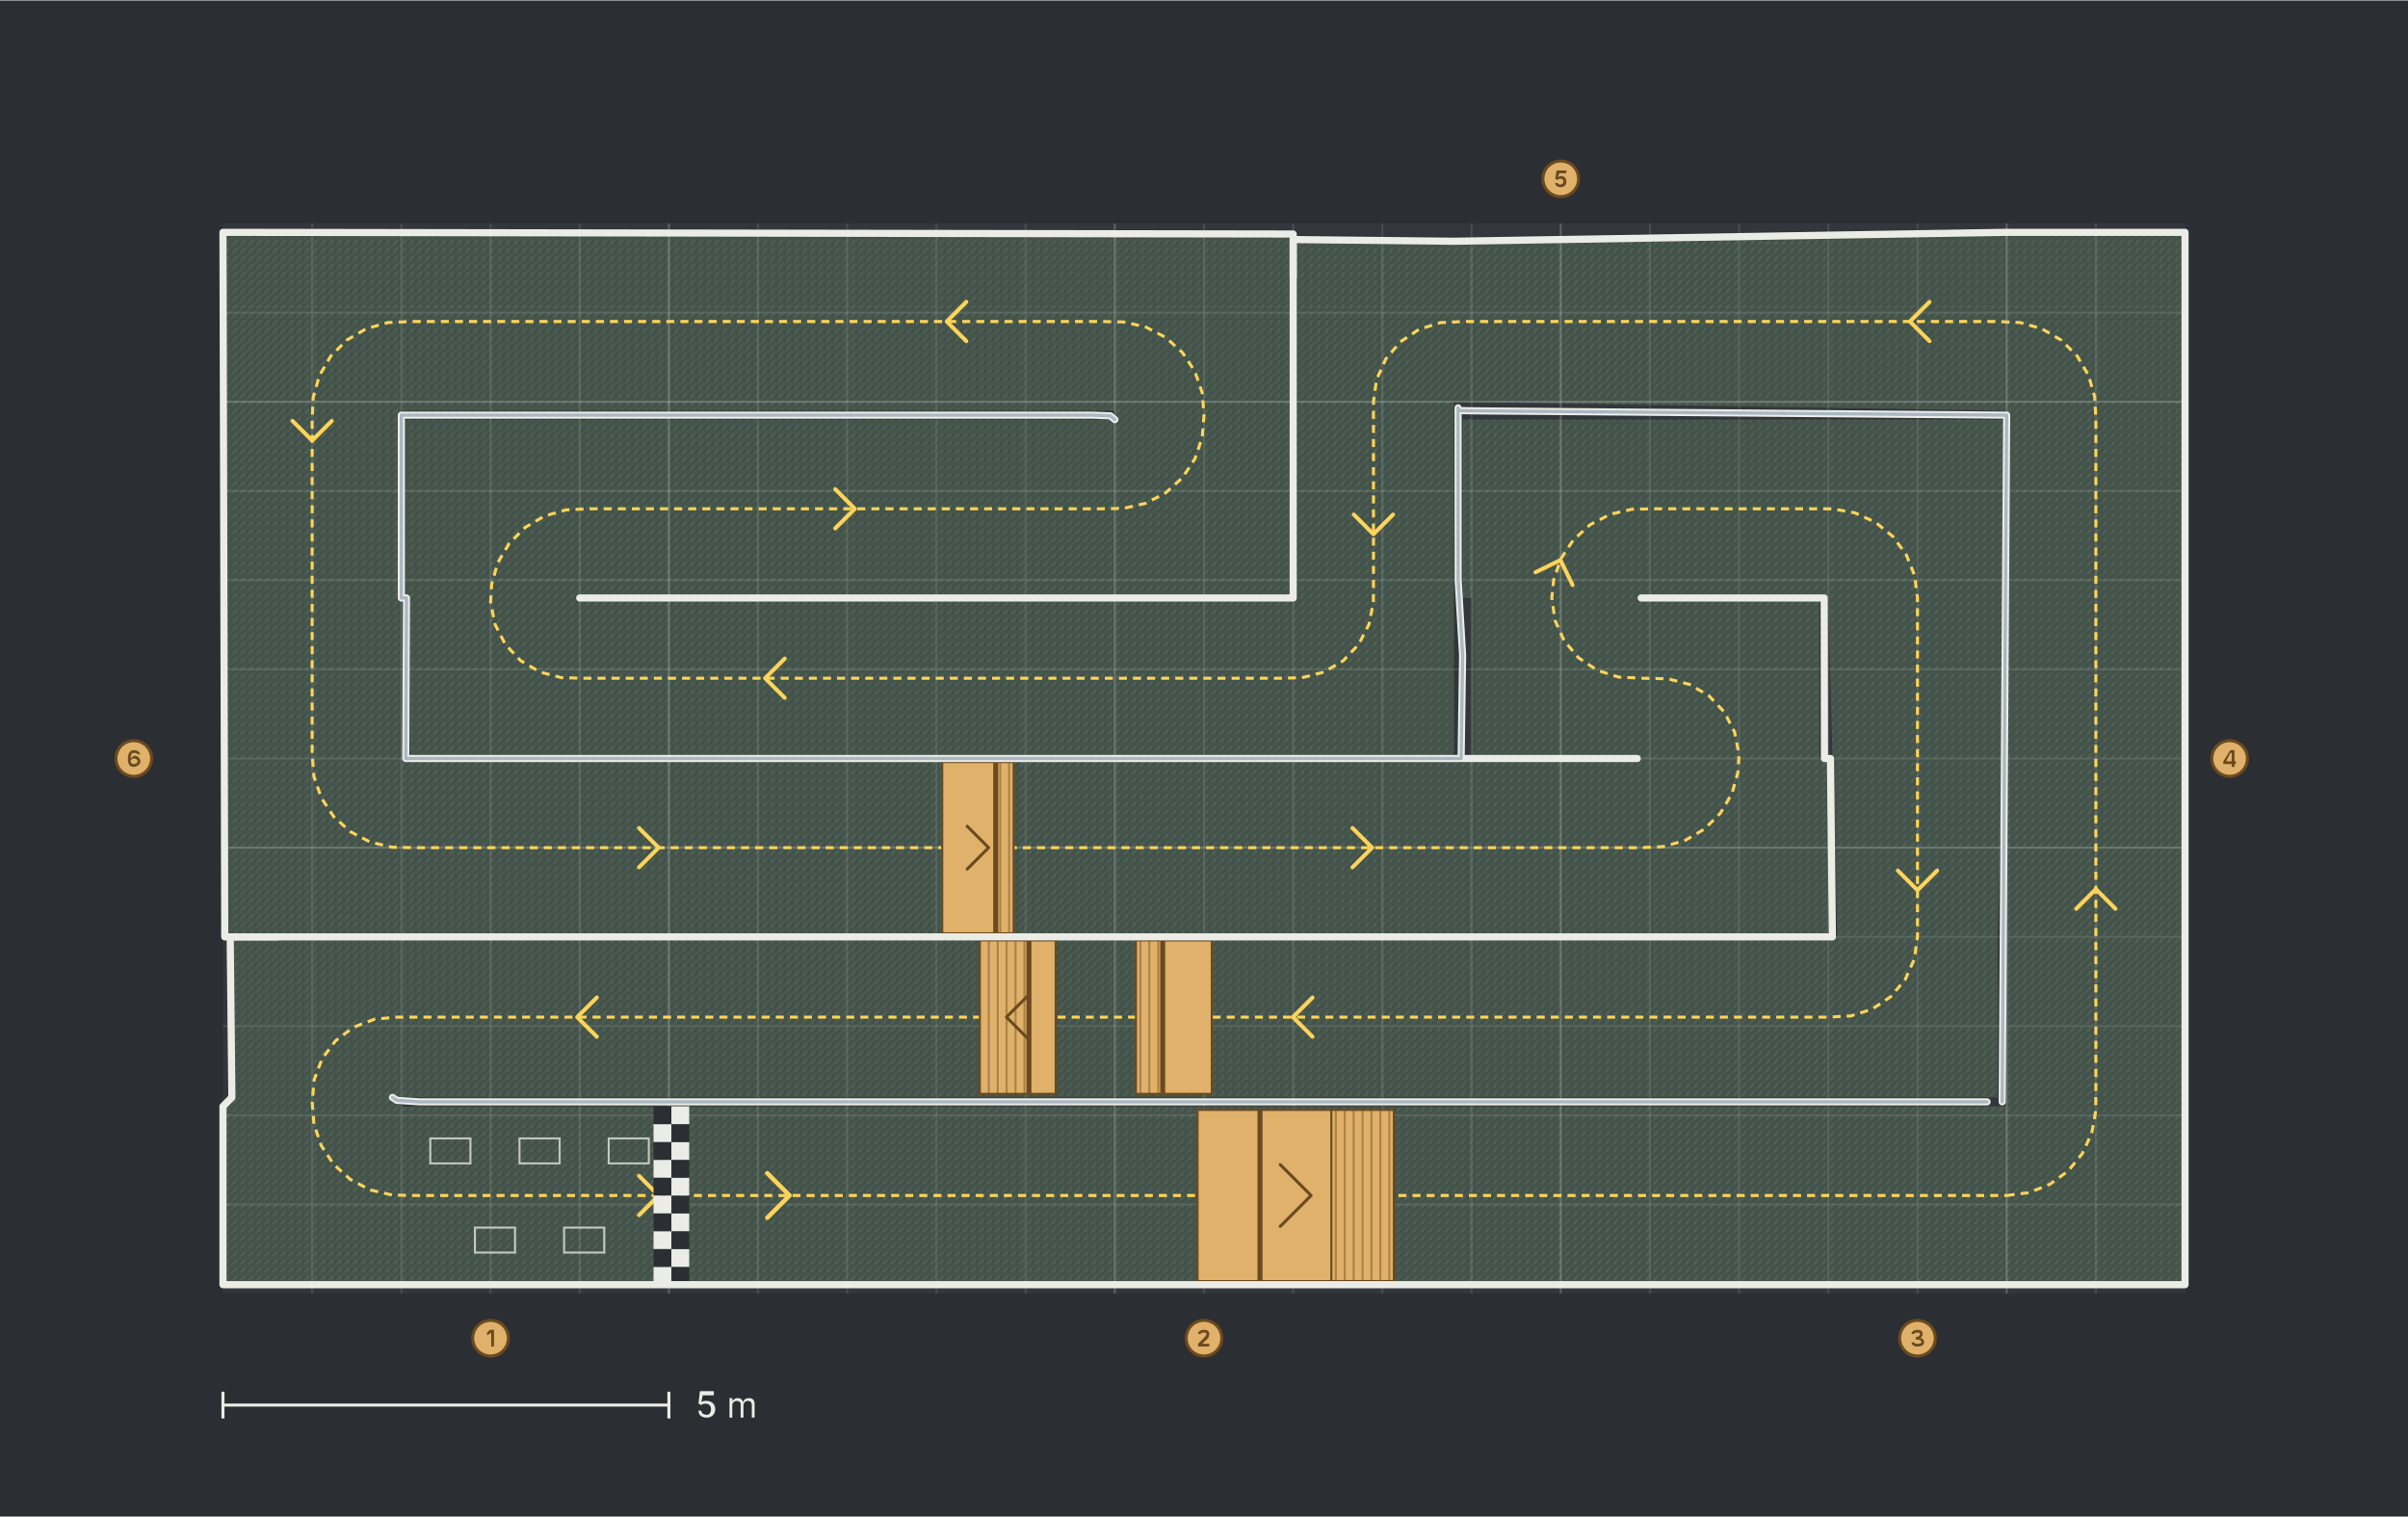
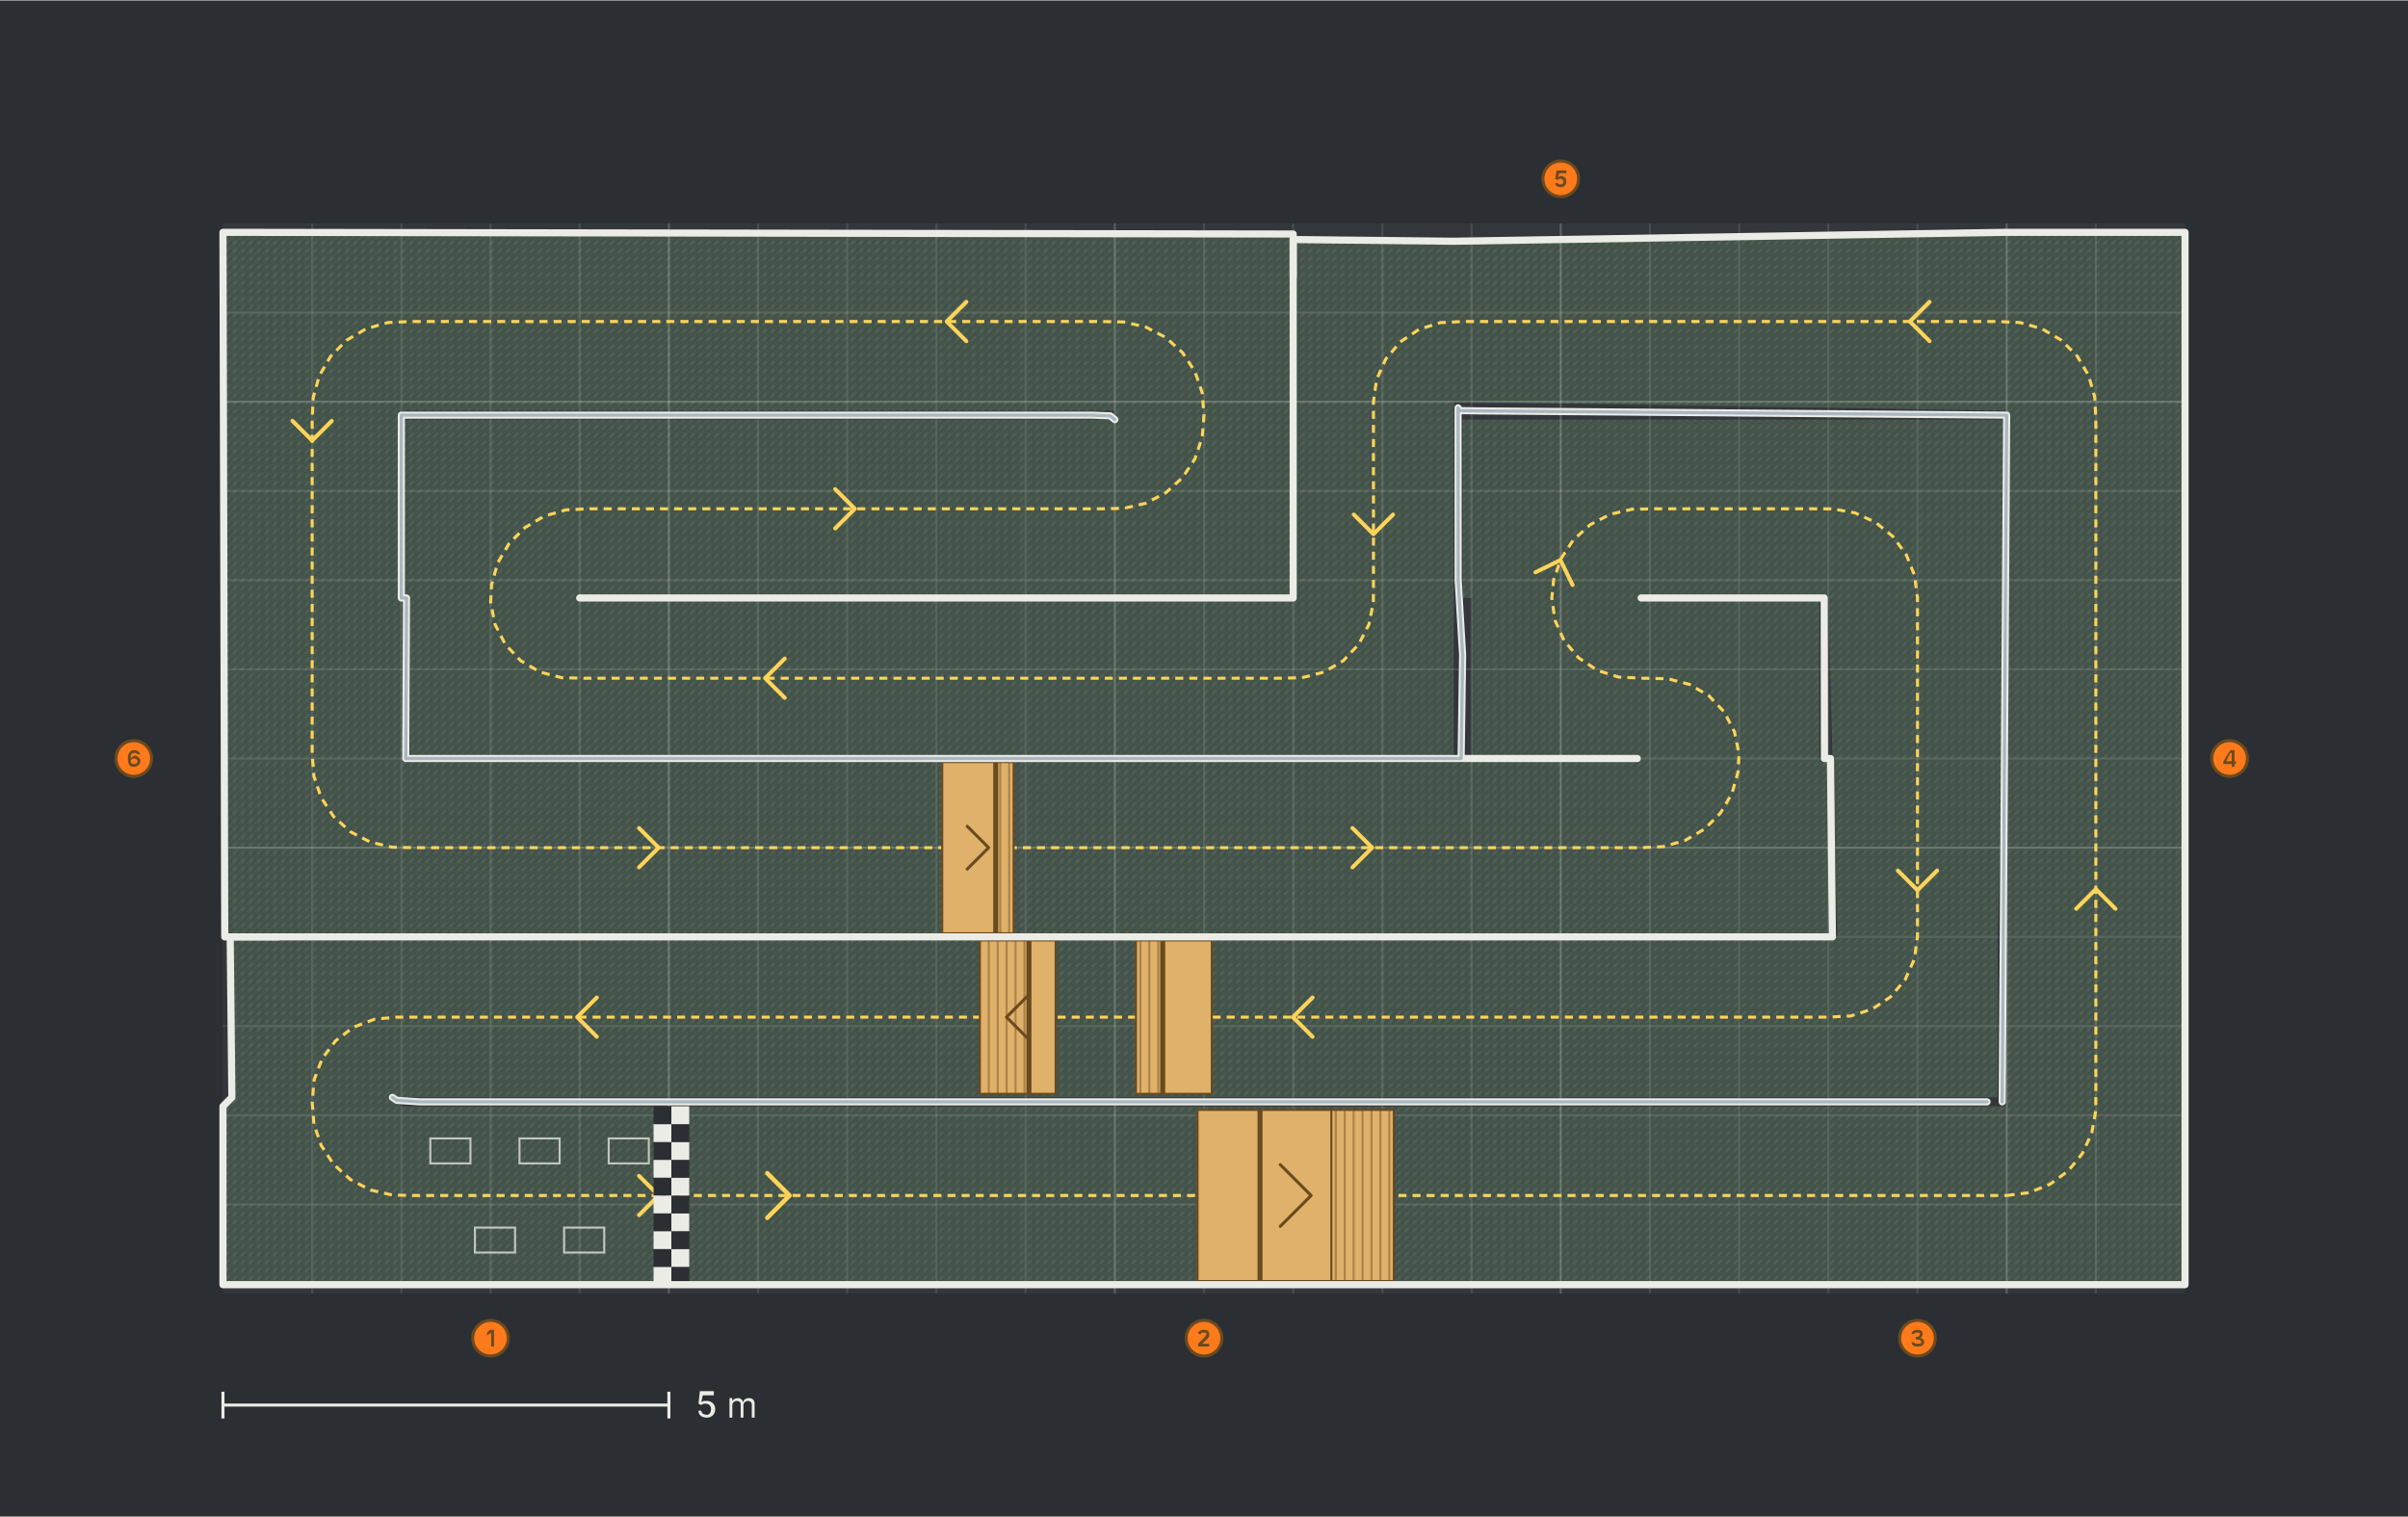
<svg xmlns="http://www.w3.org/2000/svg" width="1200" height="756" viewBox="-13.5 -8.5 27 17">
  <rect class="p-floor" x="-13.5" y="-8.5" width="27" height="17" fill="#2b2e32" />
  <defs>
    <pattern id="plan-carpet-tex" patternUnits="userSpaceOnUse" width="0.09" height="0.09">
      <path d="M0 0.09 L0.045 0.045" stroke="#ecece6" stroke-opacity="0.07" stroke-width="0.02" />
      <path d="M0.045 0.09 L0.09 0.045" stroke="#2b2e32" stroke-opacity="0.16" stroke-width="0.02" />
      <path d="M0 0.045 L0.045 0" stroke="#2b2e32" stroke-opacity="0.12" stroke-width="0.016" />
    </pattern>
    <pattern id="plan-hatch" patternUnits="userSpaceOnUse" width="0.25" height="0.25" patternTransform="rotate(45)">
      <path d="M0 0 L0 0.25" stroke="#2b2e32" stroke-opacity="0.45" stroke-width="0.04" />
    </pattern>
  </defs>
  <rect class="p-area" x="-11" y="-6" width="22" height="12" fill="#33373c" />
  <path class="p-carpet" d="M9 5.9 L11 5.9 L11 -5.9 L1 -5.8 L0.987 -1.8 L-7.1 -1.8 L1 -1.8 L1 -5.9 L-11 -5.9 L-11 2 L7 2 L7 0 L6.9 0 L6.9 -1.8 L4.913 -1.8 L7 -1.8 L7.1 2 L-10.9 2 L-10.9 3.8 L-11 3.9 L-11 5.9 Z M9 3.9 L9 -3.9 L2.8 -4 L2.8 0 L-8.9 0 L-8.9 -1.8 L-9 -1.8 L-9 -3.8 L-1 -3.8 L-1 -3.9 L-9 -3.9 L-8.987 0 L5.1 0 L3 0 L3 -1.8 L2.9 -1.8 L2.9 -3.8 L9 -3.8 L9 -1.8 L8.9 2 L8.9 3.8 L-9.1 3.8 L-9 3.9 Z" fill="#46564c" fill-rule="evenodd" />
  <path class="p-carpet-tex" d="M9 5.9 L11 5.9 L11 -5.9 L1 -5.8 L0.987 -1.8 L-7.1 -1.8 L1 -1.8 L1 -5.9 L-11 -5.9 L-11 2 L7 2 L7 0 L6.9 0 L6.9 -1.8 L4.913 -1.8 L7 -1.8 L7.1 2 L-10.9 2 L-10.9 3.8 L-11 3.9 L-11 5.9 Z M9 3.9 L9 -3.9 L2.8 -4 L2.8 0 L-8.9 0 L-8.9 -1.8 L-9 -1.8 L-9 -3.8 L-1 -3.8 L-1 -3.9 L-9 -3.9 L-8.987 0 L5.1 0 L3 0 L3 -1.8 L2.9 -1.8 L2.9 -3.8 L9 -3.8 L9 -1.8 L8.9 2 L8.9 3.8 L-9.1 3.8 L-9 3.9 Z" fill="url(#plan-carpet-tex)" fill-rule="evenodd" />
  <path class="p-grid" d="M-10 -6 V6" stroke="#ffffff1a" stroke-width="0.023" />
  <path class="p-grid" d="M-9 -6 V6" stroke="#ffffff1a" stroke-width="0.023" />
  <path class="p-grid" d="M-8 -6 V6" stroke="#ffffff1a" stroke-width="0.023" />
  <path class="p-grid" d="M-7 -6 V6" stroke="#ffffff1a" stroke-width="0.023" />
  <path class="p-grid" d="M-5 -6 V6" stroke="#ffffff1a" stroke-width="0.023" />
  <path class="p-grid" d="M-4 -6 V6" stroke="#ffffff1a" stroke-width="0.023" />
  <path class="p-grid" d="M-3 -6 V6" stroke="#ffffff1a" stroke-width="0.023" />
  <path class="p-grid" d="M-2 -6 V6" stroke="#ffffff1a" stroke-width="0.023" />
  <path class="p-grid" d="M0 -6 V6" stroke="#ffffff1a" stroke-width="0.023" />
  <path class="p-grid" d="M1 -6 V6" stroke="#ffffff1a" stroke-width="0.023" />
  <path class="p-grid" d="M2 -6 V6" stroke="#ffffff1a" stroke-width="0.023" />
  <path class="p-grid" d="M3 -6 V6" stroke="#ffffff1a" stroke-width="0.023" />
  <path class="p-grid" d="M5 -6 V6" stroke="#ffffff1a" stroke-width="0.023" />
  <path class="p-grid" d="M6 -6 V6" stroke="#ffffff1a" stroke-width="0.023" />
  <path class="p-grid" d="M7 -6 V6" stroke="#ffffff1a" stroke-width="0.023" />
  <path class="p-grid" d="M8 -6 V6" stroke="#ffffff1a" stroke-width="0.023" />
  <path class="p-grid" d="M10 -6 V6" stroke="#ffffff1a" stroke-width="0.023" />
  <path class="p-grid" d="M-11 5 H11" stroke="#ffffff1a" stroke-width="0.023" />
  <path class="p-grid" d="M-11 4 H11" stroke="#ffffff1a" stroke-width="0.023" />
  <path class="p-grid" d="M-11 3 H11" stroke="#ffffff1a" stroke-width="0.023" />
  <path class="p-grid" d="M-11 2 H11" stroke="#ffffff1a" stroke-width="0.023" />
  <path class="p-grid" d="M-11 0 H11" stroke="#ffffff1a" stroke-width="0.023" />
  <path class="p-grid" d="M-11 -1 H11" stroke="#ffffff1a" stroke-width="0.023" />
  <path class="p-grid" d="M-11 -2 H11" stroke="#ffffff1a" stroke-width="0.023" />
  <path class="p-grid" d="M-11 -3 H11" stroke="#ffffff1a" stroke-width="0.023" />
  <path class="p-grid" d="M-11 -5 H11" stroke="#ffffff1a" stroke-width="0.023" />
  <path class="p-grid-major" d="M-6 -6 V6" stroke="#ffffff33" stroke-width="0.023" />
  <path class="p-grid-major" d="M-1 -6 V6" stroke="#ffffff33" stroke-width="0.023" />
  <path class="p-grid-major" d="M4 -6 V6" stroke="#ffffff33" stroke-width="0.023" />
  <path class="p-grid-major" d="M9 -6 V6" stroke="#ffffff33" stroke-width="0.023" />
  <path class="p-grid-major" d="M-11 1 H11" stroke="#ffffff33" stroke-width="0.023" />
  <path class="p-grid-major" d="M-11 -4 H11" stroke="#ffffff33" stroke-width="0.023" />
  <path class="p-line" d="M9 4.9 L9.251 4.868 L9.485 4.774 L9.689 4.625 L9.849 4.429 L9.954 4.199 L9.999 3.951 L10 3.7 L10 3.45 L10 3.2 L10 2.95 L10 2.7 L10 2.45 L10 2.2 L10 1.95 L10 1.7 L10 1.45 L10 1.2 L10 0.95 L10 0.7 L10 0.45 L10 0.2 L10 -0.05 L10 -0.3 L10 -0.55 L10 -0.8 L10 -1.05 L10 -1.3 L10 -1.55 L10 -1.8 L10 -2.05 L10 -2.3 L10 -2.55 L10 -2.8 L10 -3.05 L10 -3.3 L10 -3.55 L10 -3.8 L9.988 -4.051 L9.919 -4.294 L9.791 -4.512 L9.612 -4.691 L9.394 -4.819 L9.151 -4.888 L8.9 -4.9 L8.65 -4.9 L8.4 -4.9 L8.15 -4.9 L7.9 -4.9 L7.65 -4.9 L7.4 -4.9 L7.15 -4.9 L6.9 -4.9 L6.65 -4.9 L6.4 -4.9 L6.15 -4.9 L5.9 -4.9 L5.65 -4.9 L5.4 -4.9 L5.15 -4.9 L4.9 -4.9 L4.65 -4.9 L4.4 -4.9 L4.15 -4.9 L3.9 -4.9 L3.65 -4.9 L3.4 -4.9 L3.15 -4.9 L2.9 -4.9 L2.649 -4.887 L2.41 -4.811 L2.2 -4.671 L2.038 -4.479 L1.935 -4.249 L1.9 -4 L1.9 -3.75 L1.9 -3.5 L1.9 -3.25 L1.9 -3 L1.9 -2.75 L1.9 -2.5 L1.9 -2.25 L1.9 -2 L1.899 -1.75 L1.849 -1.503 L1.734 -1.279 L1.561 -1.096 L1.344 -0.969 L1.101 -0.906 L0.849 -0.9 L0.598 -0.9 L0.346 -0.9 L0.094 -0.9 L-0.157 -0.9 L-0.409 -0.9 L-0.66 -0.9 L-0.912 -0.9 L-1.163 -0.9 L-1.415 -0.9 L-1.666 -0.9 L-1.918 -0.9 L-2.17 -0.9 L-2.421 -0.9 L-2.673 -0.9 L-2.924 -0.9 L-3.176 -0.9 L-3.427 -0.9 L-3.679 -0.9 L-3.93 -0.9 L-4.182 -0.9 L-4.434 -0.9 L-4.685 -0.9 L-4.937 -0.9 L-5.188 -0.9 L-5.44 -0.9 L-5.691 -0.9 L-5.943 -0.9 L-6.194 -0.9 L-6.446 -0.9 L-6.698 -0.9 L-6.949 -0.9 L-7.201 -0.906 L-7.444 -0.969 L-7.661 -1.096 L-7.834 -1.279 L-7.949 -1.503 L-7.999 -1.75 L-7.988 -1.951 L-7.919 -2.194 L-7.791 -2.412 L-7.612 -2.591 L-7.394 -2.719 L-7.151 -2.788 L-6.9 -2.8 L-6.65 -2.8 L-6.4 -2.8 L-6.15 -2.8 L-5.9 -2.8 L-5.65 -2.8 L-5.4 -2.8 L-5.15 -2.8 L-4.9 -2.8 L-4.65 -2.8 L-4.4 -2.8 L-4.15 -2.8 L-3.9 -2.8 L-3.65 -2.8 L-3.4 -2.8 L-3.15 -2.8 L-2.9 -2.8 L-2.65 -2.8 L-2.4 -2.8 L-2.15 -2.8 L-1.9 -2.8 L-1.65 -2.8 L-1.4 -2.8 L-1.15 -2.8 L-0.899 -2.805 L-0.653 -2.862 L-0.429 -2.979 L-0.241 -3.149 L-0.102 -3.36 L-0.02 -3.599 L0 -3.85 L-0.02 -4.101 L-0.102 -4.34 L-0.241 -4.551 L-0.429 -4.721 L-0.653 -4.838 L-0.899 -4.895 L-1.15 -4.9 L-1.4 -4.9 L-1.65 -4.9 L-1.9 -4.9 L-2.15 -4.9 L-2.4 -4.9 L-2.65 -4.9 L-2.9 -4.9 L-3.15 -4.9 L-3.4 -4.9 L-3.65 -4.9 L-3.9 -4.9 L-4.15 -4.9 L-4.4 -4.9 L-4.65 -4.9 L-4.9 -4.9 L-5.15 -4.9 L-5.4 -4.9 L-5.65 -4.9 L-5.9 -4.9 L-6.15 -4.9 L-6.4 -4.9 L-6.65 -4.9 L-6.9 -4.9 L-7.15 -4.9 L-7.4 -4.9 L-7.65 -4.9 L-7.9 -4.9 L-8.15 -4.9 L-8.4 -4.9 L-8.65 -4.9 L-8.9 -4.9 L-9.151 -4.888 L-9.394 -4.819 L-9.612 -4.691 L-9.791 -4.512 L-9.919 -4.294 L-9.988 -4.051 L-10 -3.8 L-10 -3.55 L-10 -3.3 L-10 -3.05 L-10 -2.8 L-10 -2.55 L-10 -2.3 L-10 -2.05 L-10 -1.8 L-10 -1.55 L-10 -1.3 L-10 -1.05 L-10 -0.8 L-10 -0.55 L-10 -0.3 L-10 -0.05 L-9.98 0.201 L-9.898 0.44 L-9.759 0.651 L-9.571 0.821 L-9.347 0.938 L-9.101 0.995 L-8.85 1 L-8.6 1 L-8.35 1 L-8.1 1 L-7.85 1 L-7.6 1 L-7.35 1 L-7.1 1 L-6.85 1 L-6.6 1 L-6.35 1 L-6.1 1 L-5.85 1 L-5.6 1 L-5.35 1 L-5.1 1 L-4.85 1 L-4.6 1 L-4.35 1 L-4.1 1 L-3.85 1 L-3.6 1 L-3.35 1 L-3.1 1 L-2.85 1 L-2.6 1 L-2.35 1 L-2.1 1 L-1.85 1 L-1.6 1 L-1.35 1 L-1.1 1 L-0.85 1 L-0.6 1 L-0.35 1 L-0.1 1 L0.15 1 L0.4 1 L0.65 1 L0.9 1 L1.15 1 L1.4 1 L1.65 1 L1.9 1 L2.15 1 L2.4 1 L2.65 1 L2.9 1 L3.15 1 L3.4 1 L3.65 1 L3.9 1 L4.15 1 L4.4 1 L4.65 1 L4.9 1 L5.151 0.988 L5.394 0.919 L5.612 0.791 L5.791 0.612 L5.919 0.394 L5.988 0.151 L5.999 -0.05 L5.949 -0.297 L5.834 -0.521 L5.661 -0.704 L5.444 -0.831 L5.201 -0.894 L4.92 -0.9 L4.649 -0.913 L4.41 -0.989 L4.2 -1.129 L4.038 -1.321 L3.935 -1.551 L3.9 -1.8 L3.92 -2.001 L4.002 -2.24 L4.141 -2.451 L4.329 -2.621 L4.553 -2.738 L4.799 -2.795 L5.05 -2.8 L5.3 -2.8 L5.55 -2.8 L5.8 -2.8 L6.05 -2.8 L6.3 -2.8 L6.55 -2.8 L6.8 -2.8 L7.051 -2.799 L7.299 -2.754 L7.529 -2.649 L7.725 -2.489 L7.874 -2.285 L7.968 -2.051 L8 -1.8 L8 -1.547 L8 -1.293 L8 -1.04 L8 -0.787 L8 -0.533 L8 -0.28 L8 -0.027 L8 0.227 L8 0.48 L8 0.733 L8 0.987 L8 1.24 L8 1.493 L8 1.747 L8 2 L7.965 2.249 L7.862 2.479 L7.7 2.671 L7.49 2.811 L7.251 2.887 L7 2.9 L6.749 2.9 L6.498 2.9 L6.247 2.9 L5.997 2.9 L5.746 2.9 L5.495 2.9 L5.244 2.9 L4.993 2.9 L4.743 2.9 L4.492 2.9 L4.241 2.9 L3.99 2.9 L3.74 2.9 L3.489 2.9 L3.238 2.9 L2.987 2.9 L2.737 2.9 L2.486 2.9 L2.235 2.9 L1.984 2.9 L1.733 2.9 L1.483 2.9 L1.232 2.9 L0.981 2.9 L0.73 2.9 L0.48 2.9 L0.229 2.9 L-0.022 2.9 L-0.273 2.9 L-0.524 2.9 L-0.774 2.9 L-1.025 2.9 L-1.276 2.9 L-1.527 2.9 L-1.777 2.9 L-2.028 2.9 L-2.279 2.9 L-2.53 2.9 L-2.78 2.9 L-3.031 2.9 L-3.282 2.9 L-3.533 2.9 L-3.784 2.9 L-4.034 2.9 L-4.285 2.9 L-4.536 2.9 L-4.787 2.9 L-5.037 2.9 L-5.288 2.9 L-5.539 2.9 L-5.79 2.9 L-6.041 2.9 L-6.291 2.9 L-6.542 2.9 L-6.793 2.9 L-7.044 2.9 L-7.294 2.9 L-7.545 2.9 L-7.796 2.9 L-8.047 2.9 L-8.298 2.9 L-8.548 2.9 L-8.799 2.9 L-9.05 2.9 L-9.3 2.923 L-9.535 3.012 L-9.736 3.164 L-9.888 3.365 L-9.977 3.6 L-10 3.85 L-9.98 4.101 L-9.898 4.34 L-9.759 4.551 L-9.571 4.721 L-9.347 4.838 L-9.101 4.895 L-8.85 4.9 L-8.6 4.9 L-8.35 4.9 L-8.1 4.9 L-7.85 4.9 L-7.6 4.9 L-7.35 4.9 L-7.1 4.9 L-6.85 4.9 L-6.6 4.9 L-6.35 4.9 L-6.1 4.9 L-5.85 4.9 L-5.6 4.9 L-5.35 4.9 L-5.1 4.9 L-4.85 4.9 L-4.6 4.9 L-4.35 4.9 L-4.1 4.9 L-3.85 4.9 L-3.6 4.9 L-3.35 4.9 L-3.1 4.9 L-2.85 4.9 L-2.6 4.9 L-2.35 4.9 L-2.1 4.9 L-1.85 4.9 L-1.6 4.9 L-1.35 4.9 L-1.1 4.9 L-0.85 4.9 L-0.6 4.9 L-0.35 4.9 L-0.1 4.9 L0.15 4.9 L0.4 4.9 L0.65 4.9 L0.9 4.9 L1.15 4.9 L1.4 4.9 L1.65 4.9 L1.9 4.9 L2.15 4.9 L2.4 4.9 L2.65 4.9 L2.9 4.9 L3.15 4.9 L3.4 4.9 L3.65 4.9 L3.9 4.9 L4.15 4.9 L4.4 4.9 L4.65 4.9 L4.9 4.9 L5.15 4.9 L5.4 4.9 L5.65 4.9 L5.9 4.9 L6.15 4.9 L6.4 4.9 L6.65 4.9 L6.9 4.9 L7.15 4.9 L7.4 4.9 L7.65 4.9 L7.9 4.9 L8.15 4.9 L8.4 4.9 L8.65 4.9 L8.9 4.9 Z" fill="none" stroke="#fdd459" stroke-width="0.034" stroke-dasharray="0.09 0.068" stroke-linejoin="round" />
  <path class="p-arrow" d="M10.22 1.685 L10 1.465 L9.78 1.685" fill="none" stroke="#fdd459" stroke-width="0.045" stroke-linecap="round" stroke-linejoin="round" />
  <path class="p-arrow" d="M8.135 -5.12 L7.915 -4.9 L8.135 -4.68" fill="none" stroke="#fdd459" stroke-width="0.045" stroke-linecap="round" stroke-linejoin="round" />
  <path class="p-arrow" d="M1.68 -2.735 L1.9 -2.515 L2.12 -2.735" fill="none" stroke="#fdd459" stroke-width="0.045" stroke-linecap="round" stroke-linejoin="round" />
  <path class="p-arrow" d="M-4.701 -1.12 L-4.921 -0.9 L-4.701 -0.68" fill="none" stroke="#fdd459" stroke-width="0.045" stroke-linecap="round" stroke-linejoin="round" />
  <path class="p-arrow" d="M-4.135 -2.58 L-3.915 -2.8 L-4.135 -3.02" fill="none" stroke="#fdd459" stroke-width="0.045" stroke-linecap="round" stroke-linejoin="round" />
  <path class="p-arrow" d="M-2.665 -5.12 L-2.885 -4.9 L-2.665 -4.68" fill="none" stroke="#fdd459" stroke-width="0.045" stroke-linecap="round" stroke-linejoin="round" />
  <path class="p-arrow" d="M-10.22 -3.785 L-10 -3.565 L-9.78 -3.785" fill="none" stroke="#fdd459" stroke-width="0.045" stroke-linecap="round" stroke-linejoin="round" />
  <path class="p-arrow" d="M-6.335 1.22 L-6.115 1 L-6.335 0.78" fill="none" stroke="#fdd459" stroke-width="0.045" stroke-linecap="round" stroke-linejoin="round" />
  <path class="p-arrow" d="M1.665 1.22 L1.885 1 L1.665 0.78" fill="none" stroke="#fdd459" stroke-width="0.045" stroke-linecap="round" stroke-linejoin="round" />
  <path class="p-arrow" d="M4.133 -1.945 L3.997 -2.225 L3.717 -2.088" fill="none" stroke="#fdd459" stroke-width="0.045" stroke-linecap="round" stroke-linejoin="round" />
  <path class="p-arrow" d="M7.78 1.257 L8 1.477 L8.22 1.257" fill="none" stroke="#fdd459" stroke-width="0.045" stroke-linecap="round" stroke-linejoin="round" />
  <path class="p-arrow" d="M1.217 2.68 L0.997 2.9 L1.217 3.12" fill="none" stroke="#fdd459" stroke-width="0.045" stroke-linecap="round" stroke-linejoin="round" />
  <path class="p-arrow" d="M-6.808 2.68 L-7.028 2.9 L-6.808 3.12" fill="none" stroke="#fdd459" stroke-width="0.045" stroke-linecap="round" stroke-linejoin="round" />
  <path class="p-arrow" d="M-6.335 5.12 L-6.115 4.9 L-6.335 4.68" fill="none" stroke="#fdd459" stroke-width="0.045" stroke-linecap="round" stroke-linejoin="round" />
  <path class="p-arrow" d="M1.665 5.12 L1.885 4.9 L1.665 4.68" fill="none" stroke="#fdd459" stroke-width="0.045" stroke-linecap="round" stroke-linejoin="round" />
  <g class="p-start">
    <path class="p-start-a" d="M-6.172 5.9 L-5.972 5.9 L-5.972 5.7 L-6.172 5.7 Z" fill="#ecece6" />
    <path class="p-start-b" d="M-6.172 5.7 L-5.972 5.7 L-5.972 5.5 L-6.172 5.5 Z" fill="#2b2e32" />
    <path class="p-start-a" d="M-6.172 5.5 L-5.972 5.5 L-5.972 5.3 L-6.172 5.3 Z" fill="#ecece6" />
    <path class="p-start-b" d="M-6.172 5.3 L-5.972 5.3 L-5.972 5.1 L-6.172 5.1 Z" fill="#2b2e32" />
    <path class="p-start-a" d="M-6.172 5.1 L-5.972 5.1 L-5.972 4.9 L-6.172 4.9 Z" fill="#ecece6" />
    <path class="p-start-b" d="M-6.172 4.9 L-5.972 4.9 L-5.972 4.7 L-6.172 4.7 Z" fill="#2b2e32" />
    <path class="p-start-a" d="M-6.172 4.7 L-5.972 4.7 L-5.972 4.5 L-6.172 4.5 Z" fill="#ecece6" />
    <path class="p-start-b" d="M-6.172 4.5 L-5.972 4.5 L-5.972 4.3 L-6.172 4.3 Z" fill="#2b2e32" />
    <path class="p-start-a" d="M-6.172 4.3 L-5.972 4.3 L-5.972 4.1 L-6.172 4.1 Z" fill="#ecece6" />
    <path class="p-start-b" d="M-6.172 4.1 L-5.972 4.1 L-5.972 3.9 L-6.172 3.9 Z" fill="#2b2e32" />
    <path class="p-start-b" d="M-5.972 5.9 L-5.772 5.9 L-5.772 5.7 L-5.972 5.7 Z" fill="#2b2e32" />
    <path class="p-start-a" d="M-5.972 5.7 L-5.772 5.7 L-5.772 5.5 L-5.972 5.5 Z" fill="#ecece6" />
    <path class="p-start-b" d="M-5.972 5.5 L-5.772 5.5 L-5.772 5.3 L-5.972 5.3 Z" fill="#2b2e32" />
    <path class="p-start-a" d="M-5.972 5.3 L-5.772 5.3 L-5.772 5.1 L-5.972 5.1 Z" fill="#ecece6" />
    <path class="p-start-b" d="M-5.972 5.1 L-5.772 5.1 L-5.772 4.9 L-5.972 4.9 Z" fill="#2b2e32" />
    <path class="p-start-a" d="M-5.972 4.9 L-5.772 4.9 L-5.772 4.7 L-5.972 4.7 Z" fill="#ecece6" />
    <path class="p-start-b" d="M-5.972 4.7 L-5.772 4.7 L-5.772 4.5 L-5.972 4.5 Z" fill="#2b2e32" />
    <path class="p-start-a" d="M-5.972 4.5 L-5.772 4.5 L-5.772 4.3 L-5.972 4.3 Z" fill="#ecece6" />
    <path class="p-start-b" d="M-5.972 4.3 L-5.772 4.3 L-5.772 4.1 L-5.972 4.1 Z" fill="#2b2e32" />
    <path class="p-start-a" d="M-5.972 4.1 L-5.772 4.1 L-5.772 3.9 L-5.972 3.9 Z" fill="#ecece6" />
    <rect class="p-gridbox" transform="translate(-6.45 4.4) rotate(0)" x="-0.225" y="-0.14" width="0.45" height="0.28" fill="none" stroke="#ecece6" stroke-opacity="0.75" stroke-width="0.023" />
    <rect class="p-gridbox" transform="translate(-6.95 5.4) rotate(0)" x="-0.225" y="-0.14" width="0.45" height="0.28" fill="none" stroke="#ecece6" stroke-opacity="0.75" stroke-width="0.023" />
    <rect class="p-gridbox" transform="translate(-7.45 4.4) rotate(0)" x="-0.225" y="-0.14" width="0.45" height="0.28" fill="none" stroke="#ecece6" stroke-opacity="0.75" stroke-width="0.023" />
    <rect class="p-gridbox" transform="translate(-7.95 5.4) rotate(0)" x="-0.225" y="-0.14" width="0.45" height="0.28" fill="none" stroke="#ecece6" stroke-opacity="0.75" stroke-width="0.023" />
    <rect class="p-gridbox" transform="translate(-8.45 4.4) rotate(0)" x="-0.225" y="-0.14" width="0.45" height="0.28" fill="none" stroke="#ecece6" stroke-opacity="0.75" stroke-width="0.023" />
    <path class="p-start-dir" d="M-4.897 5.15 L-4.647 4.9 L-4.897 4.65" fill="none" stroke="#fdd459" stroke-width="0.05" stroke-linecap="round" stroke-linejoin="round" />
  </g>
  <g class="p-jump" data-type="tabletop">
    <path class="p-jump-body" d="M-0.072 5.86 L2.128 5.86 L2.128 3.94 L-0.072 3.94 Z" fill="#e0b16a" stroke="#6b4a1f" stroke-width="0.023" stroke-linejoin="round" />
    <path class="p-jump-hatch" d="M1.478 5.86 L1.478 3.94 M1.578 5.86 L1.578 3.94 M1.678 5.86 L1.678 3.94 M1.778 5.86 L1.778 3.94 M1.878 5.86 L1.878 3.94 M1.978 5.86 L1.978 3.94 M2.078 5.86 L2.078 3.94" stroke="#6b4a1f" stroke-opacity="0.45" stroke-width="0.023" fill="none" />
    <path class="p-jump-edge" d="M1.428 5.86 L1.428 3.94" stroke="#6b4a1f" stroke-width="0.023" fill="none" />
    <path class="p-jump-takeoff" d="M0.628 5.86 L0.628 3.94" stroke="#6b4a1f" stroke-width="0.056" stroke-linecap="butt" fill="none" />
    <path class="p-jump-dir" d="M0.855 5.246 L1.201 4.9 L0.855 4.554" stroke="#6b4a1f" stroke-width="0.034" stroke-linecap="round" stroke-linejoin="round" fill="none" />
  </g>
  <g class="p-jump" data-type="double">
    <path class="p-jump-body" d="M0.087 2.04 L-0.763 2.04 L-0.763 3.76 L0.087 3.76 Z" fill="#e0b16a" stroke="#6b4a1f" stroke-width="0.023" stroke-linejoin="round" />
    <path class="p-jump-body" d="M-1.663 2.04 L-2.513 2.04 L-2.513 3.76 L-1.663 3.76 Z" fill="#e0b16a" stroke="#6b4a1f" stroke-width="0.023" stroke-linejoin="round" />
    <path class="p-jump-hatch" d="M-0.513 2.04 L-0.513 3.76 M-0.613 2.04 L-0.613 3.76 M-0.713 2.04 L-0.713 3.76 M-2.013 2.04 L-2.013 3.76 M-2.113 2.04 L-2.113 3.76 M-2.213 2.04 L-2.213 3.76 M-2.313 2.04 L-2.313 3.76 M-2.413 2.04 L-2.413 3.76" stroke="#6b4a1f" stroke-opacity="0.45" stroke-width="0.023" fill="none" />
    <path class="p-jump-takeoff" d="M-0.463 2.04 L-0.463 3.76" stroke="#6b4a1f" stroke-width="0.056" stroke-linecap="butt" fill="none" />
    <path class="p-jump-takeoff" d="M-1.963 2.04 L-1.963 3.76" stroke="#6b4a1f" stroke-width="0.056" stroke-linecap="butt" fill="none" />
    <path class="p-jump-dir" d="M-1.96 2.645 L-2.215 2.9 L-1.96 3.155" stroke="#6b4a1f" stroke-width="0.034" stroke-linecap="round" stroke-linejoin="round" fill="none" />
  </g>
  <g class="p-jump" data-type="kicker">
    <path class="p-jump-body" d="M-2.935 1.96 L-2.135 1.96 L-2.135 0.04 L-2.935 0.04 Z" fill="#e0b16a" stroke="#6b4a1f" stroke-width="0.023" stroke-linejoin="round" />
    <path class="p-jump-hatch" d="M-2.285 1.96 L-2.285 0.04 M-2.185 1.96 L-2.185 0.04" stroke="#6b4a1f" stroke-opacity="0.45" stroke-width="0.023" fill="none" />
    <path class="p-jump-takeoff" d="M-2.335 1.96 L-2.335 0.04" stroke="#6b4a1f" stroke-width="0.056" stroke-linecap="butt" fill="none" />
    <path class="p-jump-dir" d="M-2.655 1.24 L-2.415 1 L-2.655 0.76" stroke="#6b4a1f" stroke-width="0.034" stroke-linecap="round" stroke-linejoin="round" fill="none" />
  </g>
  <path class="p-pipe" d="M1 -5.4 L1 -5.881 L-11 -5.9 L-10.98 2 L7.046 2 L7.024 0 L6.957 0 L6.954 -1.8 L4.902 -1.8" fill="none" stroke="#ecece6" stroke-width="0.08" stroke-linejoin="round" stroke-linecap="round" />
  <path class="p-pipe" d="M-10.386 2 L-10.919 2 L-10.9 3.8 L-11 3.9 L-11 5.9 L11 5.9 L11 -5.9 L9 -5.9 L2.8 -5.8 L1 -5.819 L1 -1.8 L-7 -1.8" fill="none" stroke="#ecece6" stroke-width="0.08" stroke-linejoin="round" stroke-linecap="round" />
  <path class="p-pipe" d="M2.906 0 L4.858 0" fill="none" stroke="#ecece6" stroke-width="0.08" stroke-linejoin="round" stroke-linecap="round" />
  <path class="p-pipe" d="M8.78 3.85 L-8.799 3.85 L-9.05 3.833 L-9.1 3.8" fill="none" stroke="#ecece6" stroke-width="0.08" stroke-linejoin="round" stroke-linecap="round" />
  <path class="p-shared" d="M8.78 3.85 L-8.799 3.85 L-9.05 3.833 L-9.1 3.8" fill="none" stroke="#a9b8c2" stroke-width="0.036" stroke-linejoin="round" stroke-linecap="round" />
  <path class="p-pipe" d="M8.95 3.85 L9 -3.85 L3.053 -3.898 L2.862 -3.901 L2.849 -3.932 L2.85 -2 L2.9 -1.157 L2.883 0 L-8.95 0 L-8.942 -1.8 L-9 -1.8 L-9 -3.85 L-1.25 -3.85 L-1.05 -3.842 L-1 -3.8" fill="none" stroke="#ecece6" stroke-width="0.08" stroke-linejoin="round" stroke-linecap="round" />
  <path class="p-shared" d="M8.95 3.85 L9 -3.85 L3.053 -3.898 L2.862 -3.901 L2.849 -3.932 L2.85 -2 L2.9 -1.157 L2.883 0 L-8.95 0 L-8.942 -1.8 L-9 -1.8 L-9 -3.85 L-1.25 -3.85 L-1.05 -3.842 L-1 -3.8" fill="none" stroke="#a9b8c2" stroke-width="0.036" stroke-linejoin="round" stroke-linecap="round" />
  <g class="p-marshal">
-     <circle cx="-8" cy="6.5" r="0.2" fill="#e0b16a" stroke="#6b4a1f" stroke-width="0.034" />
+     <circle cx="-8" cy="6.5" r="0.2" fill="#ff7a1a" stroke="#6b4a1f" stroke-width="0.034" />
    <text class="p-marshal-number" x="-8" y="6.5" dy="0.35em" text-anchor="middle" font-size="0.26" font-weight="600" font-family="Inter, 'DejaVu Sans', sans-serif" fill="#6b4a1f">1</text>
  </g>
  <g class="p-marshal">
-     <circle cx="0" cy="6.5" r="0.2" fill="#e0b16a" stroke="#6b4a1f" stroke-width="0.034" />
+     <circle cx="0" cy="6.5" r="0.2" fill="#ff7a1a" stroke="#6b4a1f" stroke-width="0.034" />
    <text class="p-marshal-number" x="0" y="6.5" dy="0.35em" text-anchor="middle" font-size="0.26" font-weight="600" font-family="Inter, 'DejaVu Sans', sans-serif" fill="#6b4a1f">2</text>
  </g>
  <g class="p-marshal">
-     <circle cx="8" cy="6.5" r="0.2" fill="#e0b16a" stroke="#6b4a1f" stroke-width="0.034" />
+     <circle cx="8" cy="6.5" r="0.2" fill="#ff7a1a" stroke="#6b4a1f" stroke-width="0.034" />
    <text class="p-marshal-number" x="8" y="6.5" dy="0.35em" text-anchor="middle" font-size="0.26" font-weight="600" font-family="Inter, 'DejaVu Sans', sans-serif" fill="#6b4a1f">3</text>
  </g>
  <g class="p-marshal">
-     <circle cx="11.5" cy="0" r="0.2" fill="#e0b16a" stroke="#6b4a1f" stroke-width="0.034" />
+     <circle cx="11.5" cy="0" r="0.2" fill="#ff7a1a" stroke="#6b4a1f" stroke-width="0.034" />
    <text class="p-marshal-number" x="11.5" y="0" dy="0.35em" text-anchor="middle" font-size="0.26" font-weight="600" font-family="Inter, 'DejaVu Sans', sans-serif" fill="#6b4a1f">4</text>
  </g>
  <g class="p-marshal">
-     <circle cx="4" cy="-6.5" r="0.2" fill="#e0b16a" stroke="#6b4a1f" stroke-width="0.034" />
+     <circle cx="4" cy="-6.5" r="0.2" fill="#ff7a1a" stroke="#6b4a1f" stroke-width="0.034" />
    <text class="p-marshal-number" x="4" y="-6.5" dy="0.35em" text-anchor="middle" font-size="0.26" font-weight="600" font-family="Inter, 'DejaVu Sans', sans-serif" fill="#6b4a1f">5</text>
  </g>
  <g class="p-marshal">
-     <circle cx="-12" cy="0" r="0.2" fill="#e0b16a" stroke="#6b4a1f" stroke-width="0.034" />
+     <circle cx="-12" cy="0" r="0.2" fill="#ff7a1a" stroke="#6b4a1f" stroke-width="0.034" />
    <text class="p-marshal-number" x="-12" y="0" dy="0.35em" text-anchor="middle" font-size="0.26" font-weight="600" font-family="Inter, 'DejaVu Sans', sans-serif" fill="#6b4a1f">6</text>
  </g>
  <g class="p-scale">
    <path d="M-11 7.25 H-6 M-11 7.1 V7.4 M-6 7.1 V7.4" stroke="#ecece6" stroke-width="0.034" fill="none" />
    <text x="-5.7" y="7.25" dy="0.35em" font-size="0.4" font-family="Inter, 'DejaVu Sans', sans-serif" fill="#ecece6">5 m</text>
  </g>
</svg>
